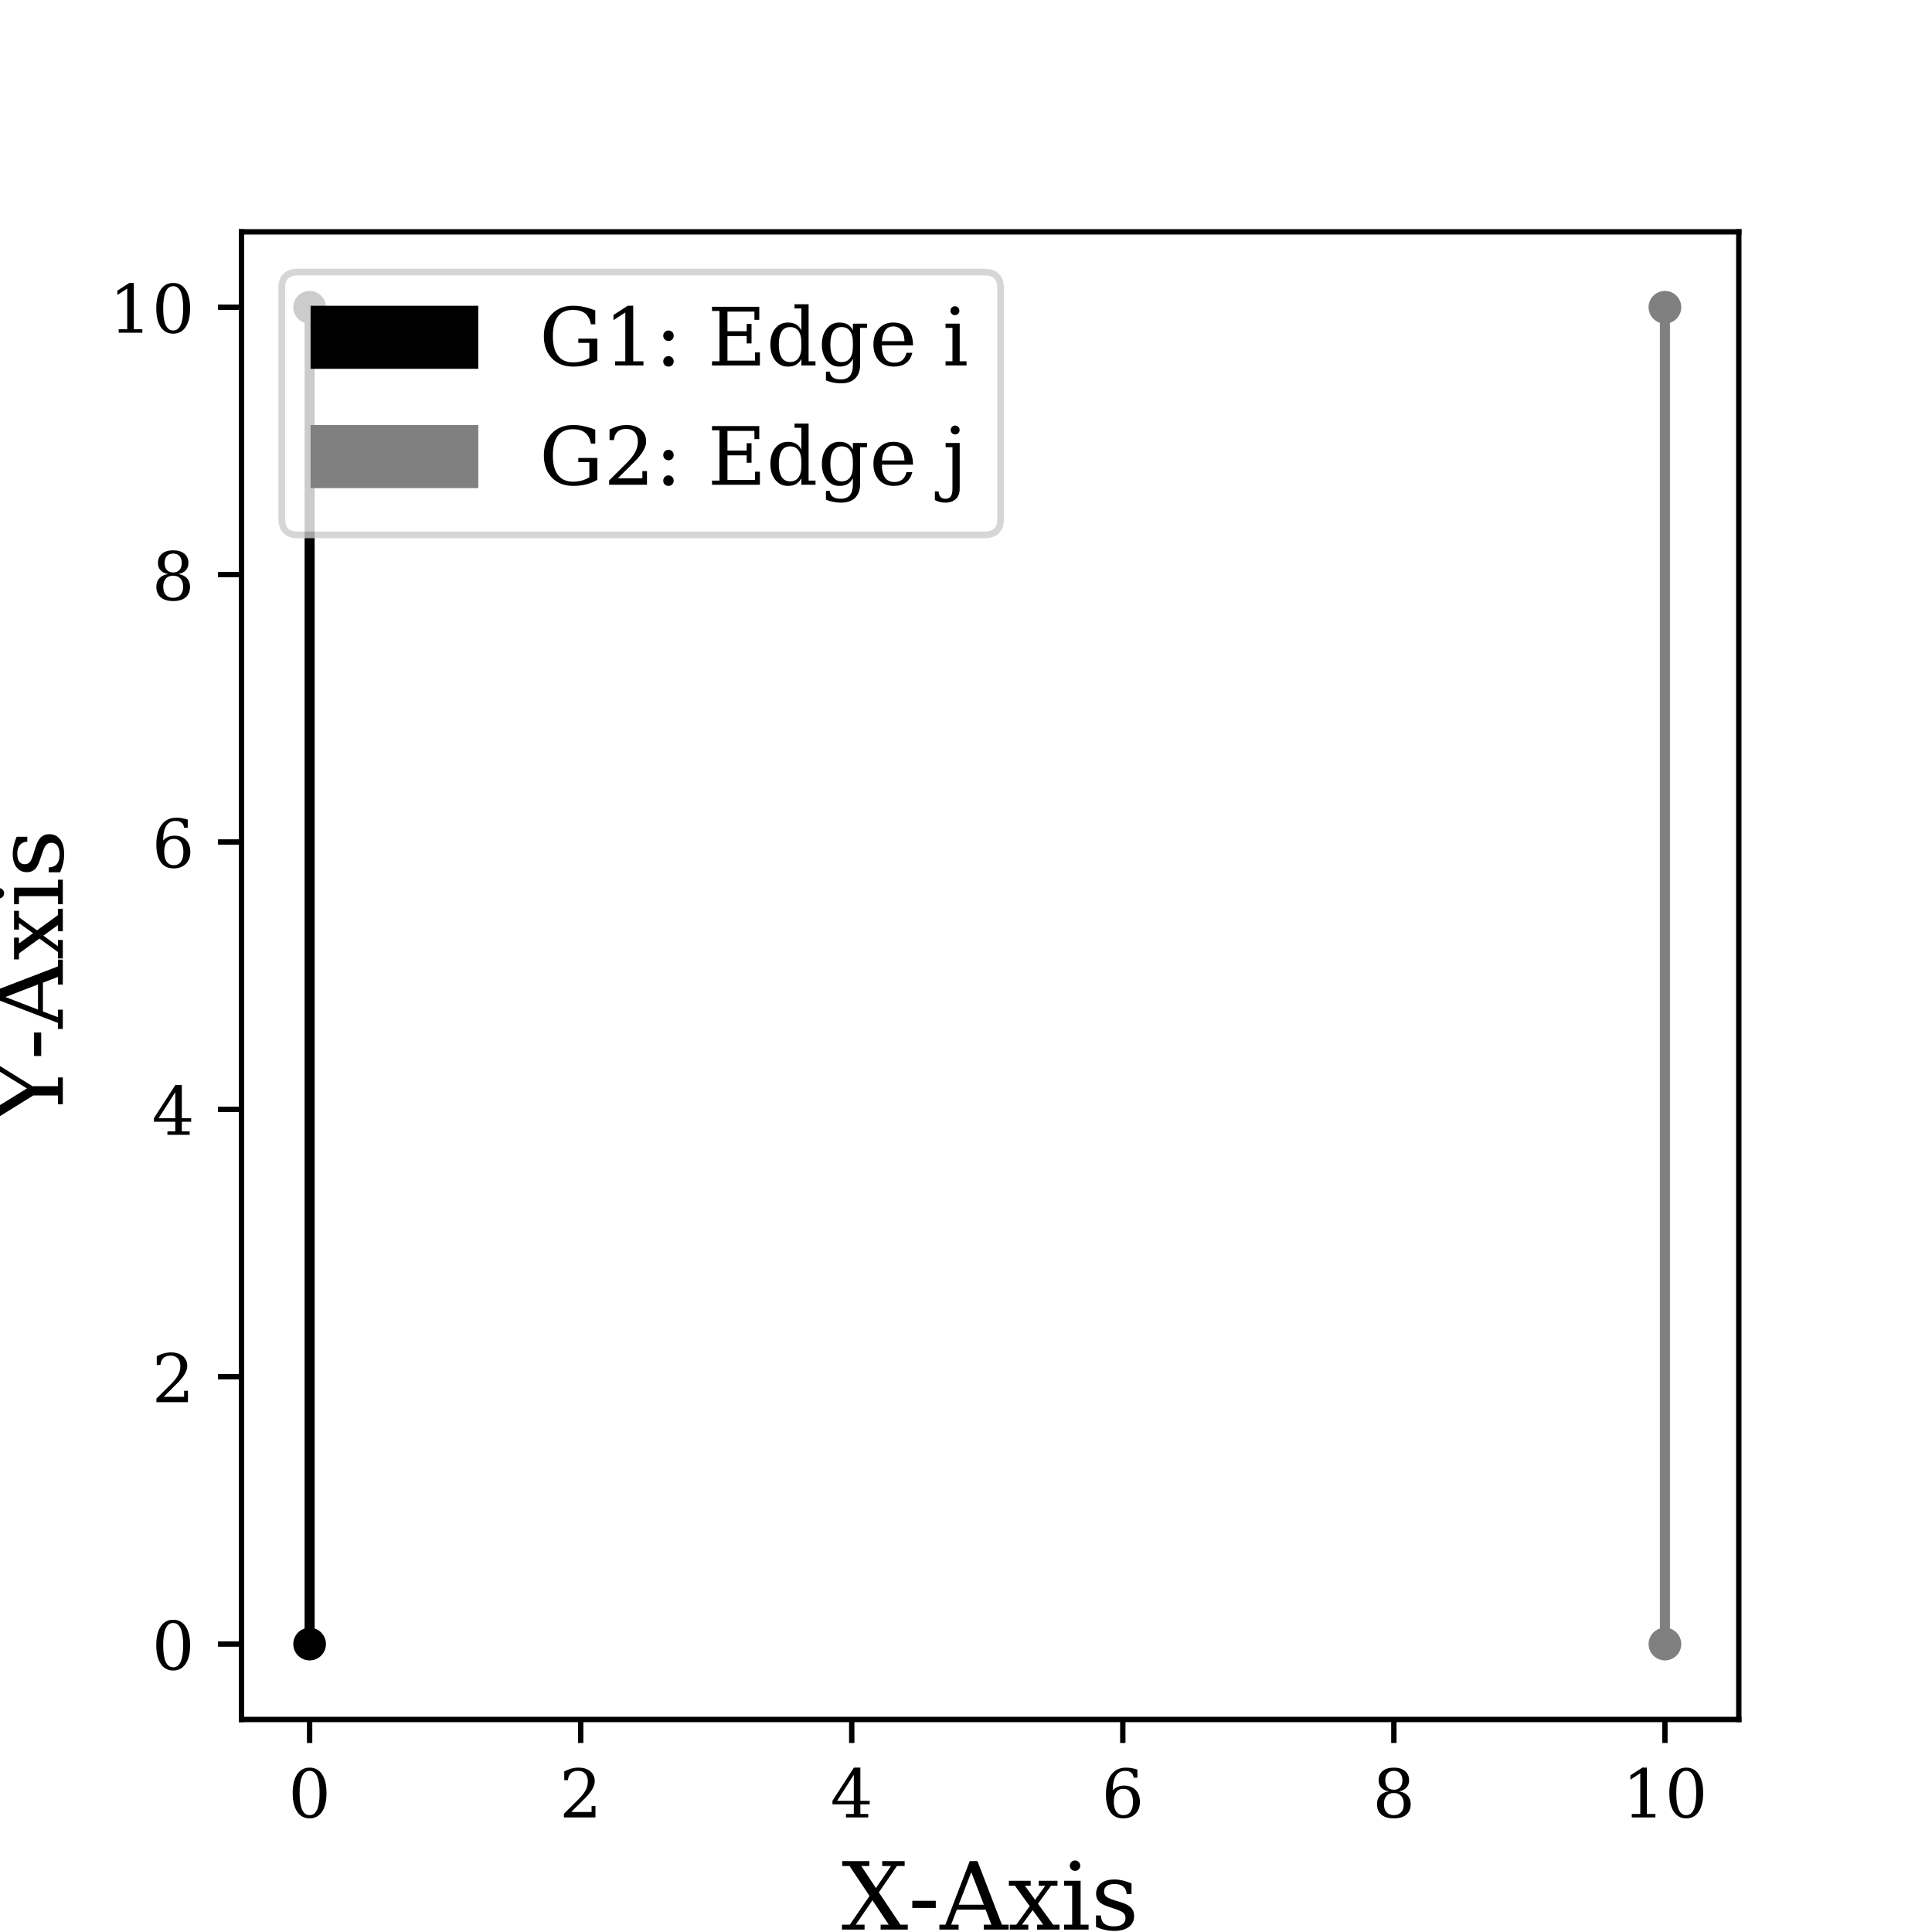
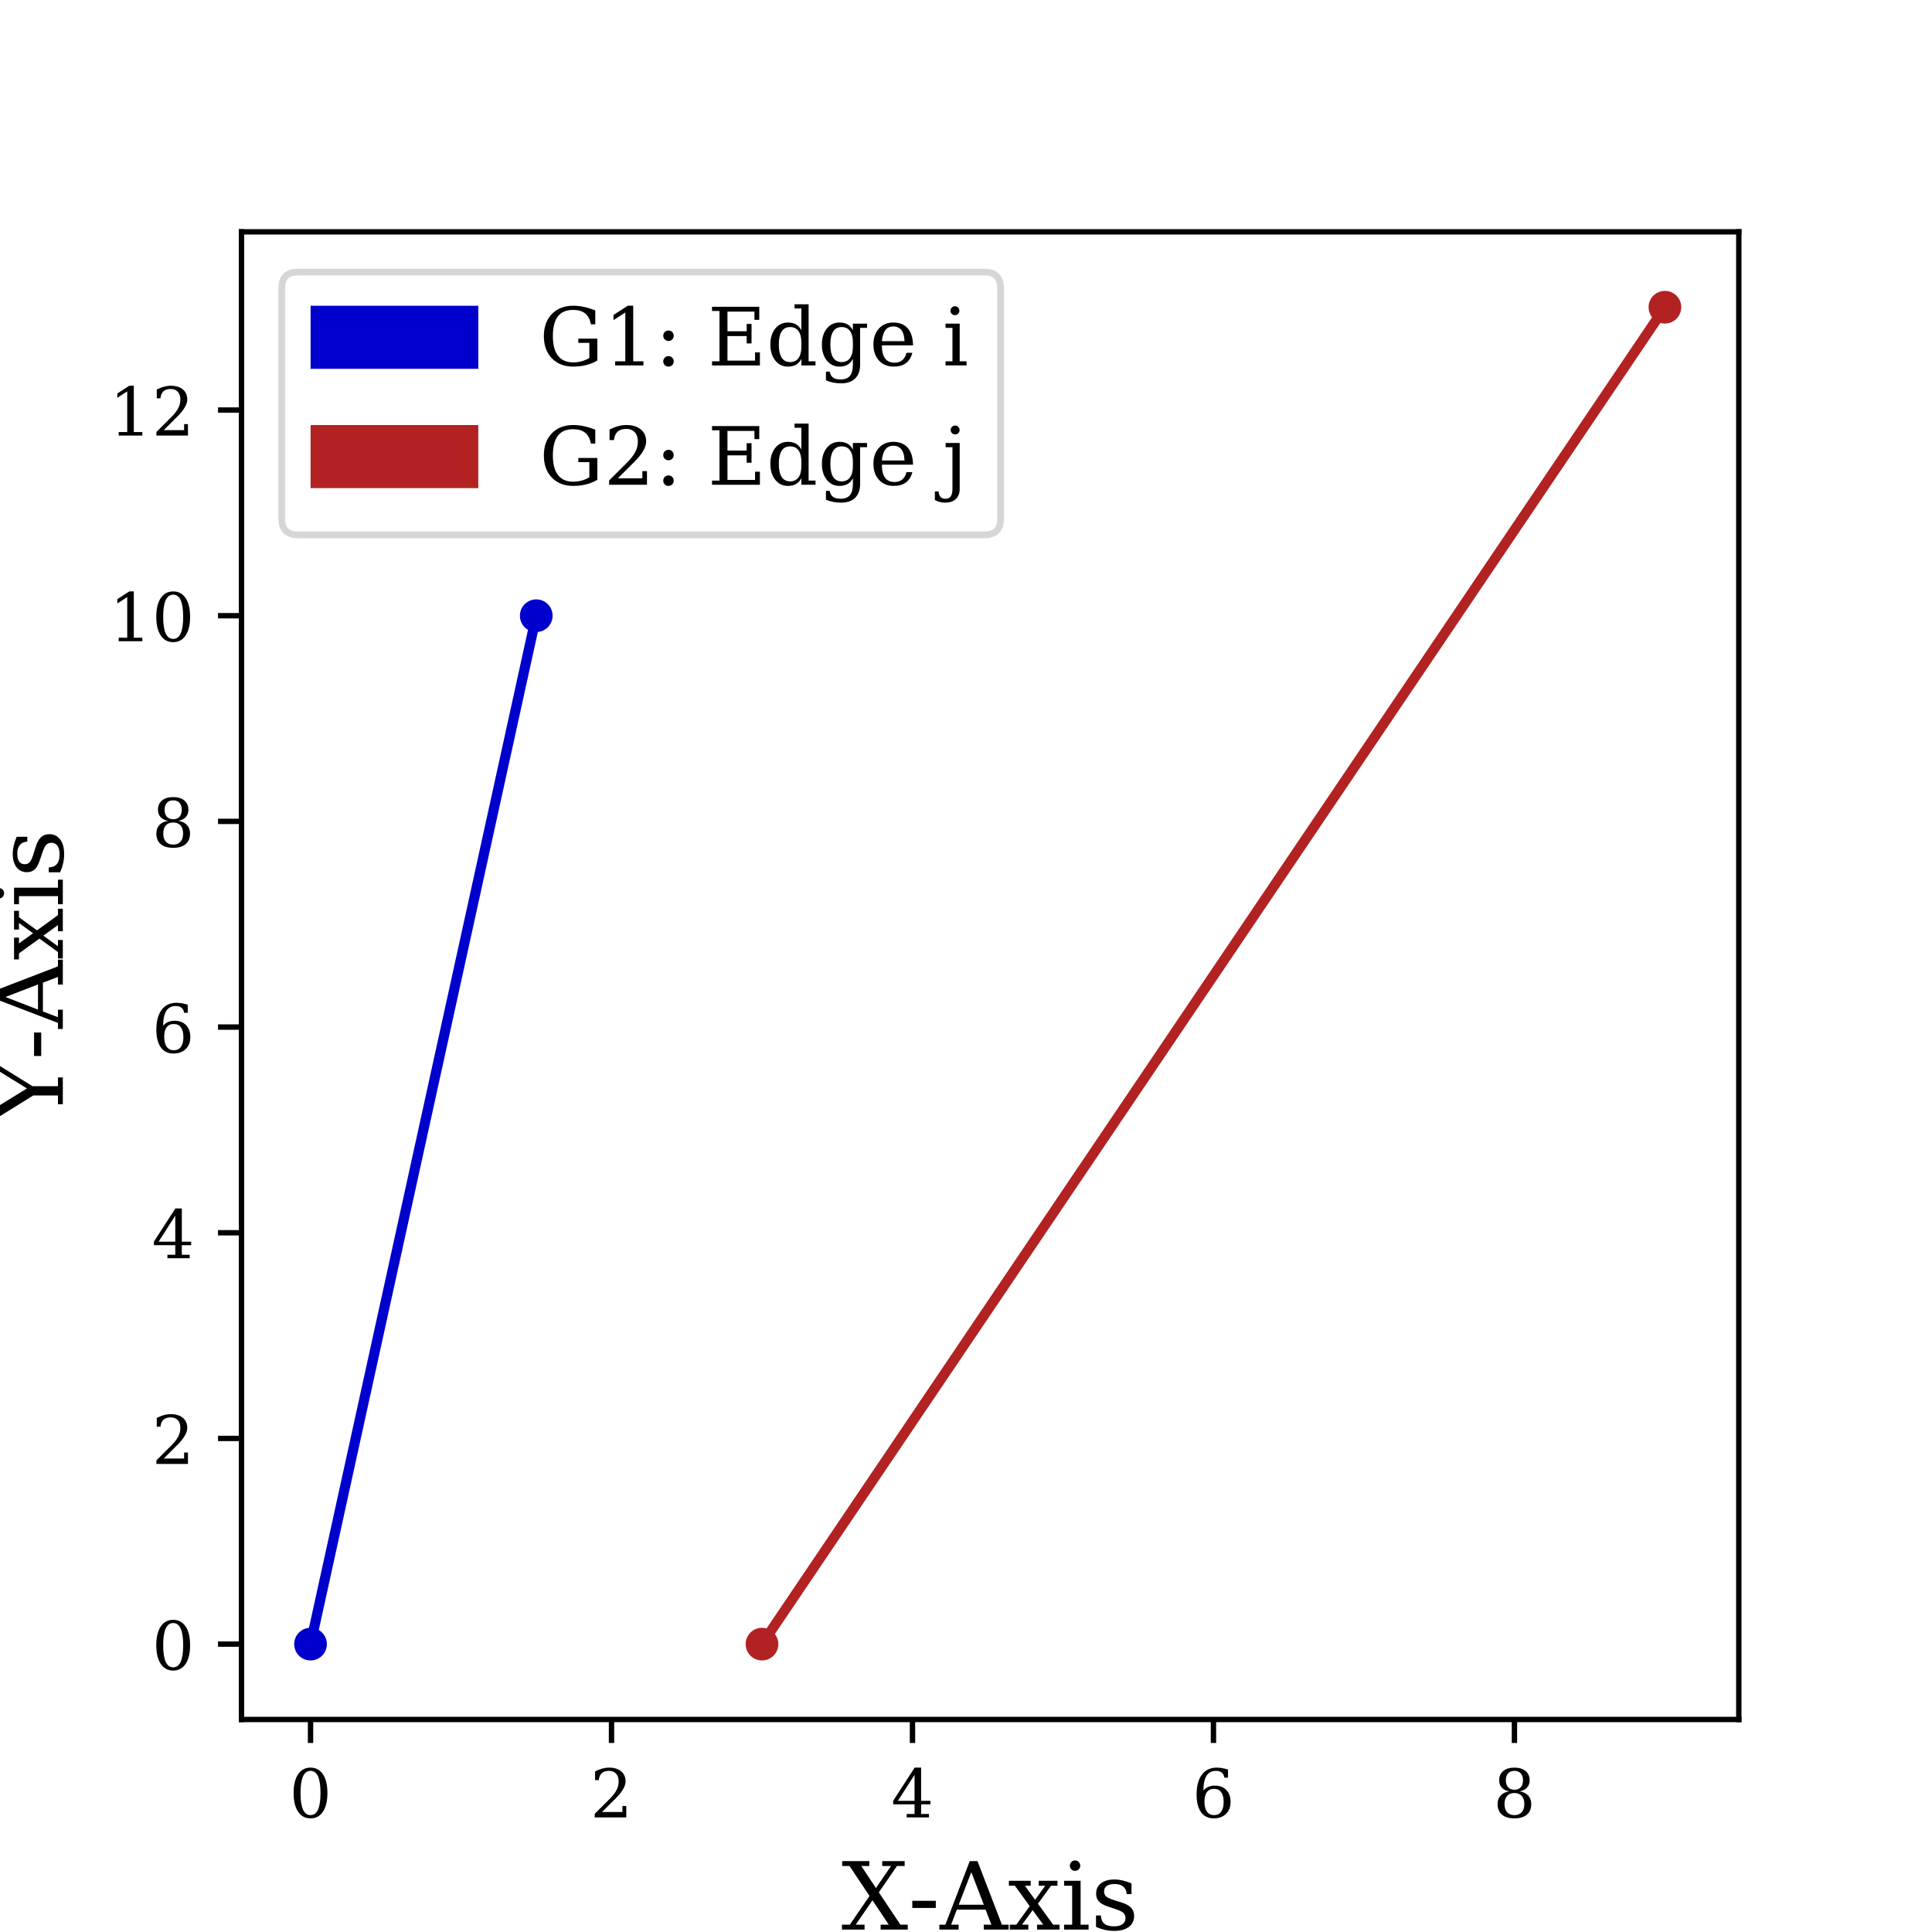
<svg xmlns="http://www.w3.org/2000/svg" xmlns:xlink="http://www.w3.org/1999/xlink" height="288pt" version="1.1" viewBox="0 0 288 288" width="288pt">
  <defs>
    <style type="text/css">
*{stroke-linecap:butt;stroke-linejoin:round;}
  </style>
  </defs>
  <g id="figure_1">
    <g id="patch_1">
      <path d="M 0 288  L 288 288  L 288 0  L 0 0  z " style="fill:#ffffff;" />
    </g>
    <g id="axes_1">
      <g id="patch_2">
        <path d="M 36 256.32  L 259.2 256.32  L 259.2 34.56  L 36 34.56  z " style="fill:#ffffff;" />
      </g>
      <g id="PathCollection_1">
        <defs>
-           <path d="M 0 1.936  C 0.514 1.936 1.006 1.732 1.369 1.369  C 1.732 1.006 1.936 0.514 1.936 0  C 1.936 -0.514 1.732 -1.006 1.369 -1.369  C 1.006 -1.732 0.514 -1.936 0 -1.936  C -0.514 -1.936 -1.006 -1.732 -1.369 -1.369  C -1.732 -1.006 -1.936 -0.514 -1.936 0  C -1.936 0.514 -1.732 1.006 -1.369 1.369  C -1.006 1.732 -0.514 1.936 0 1.936  z " id="m870d5647b2" style="stroke:#000000;" />
+           <path d="M 0 1.936  C 0.514 1.936 1.006 1.732 1.369 1.369  C 1.732 1.006 1.936 0.514 1.936 0  C 1.936 -0.514 1.732 -1.006 1.369 -1.369  C 1.006 -1.732 0.514 -1.936 0 -1.936  C -0.514 -1.936 -1.006 -1.732 -1.369 -1.369  C -1.732 -1.006 -1.936 -0.514 -1.936 0  C -1.936 0.514 -1.732 1.006 -1.369 1.369  C -1.006 1.732 -0.514 1.936 0 1.936  z " id="me1294edbb3" style="stroke:#0000cd;" />
        </defs>
-         <g clip-path="url(#pcf95c7698e)">
-           <use style="stroke:#000000;" x="46.154" xlink:href="#m870d5647b2" y="245.078" />
-           <use style="stroke:#000000;" x="46.154" xlink:href="#m870d5647b2" y="45.802" />
+         <g clip-path="url(#p10fb0bb9a8)">
+           <use style="fill:#0000cd;stroke:#0000cd;" x="46.29" xlink:href="#me1294edbb3" y="245.086" />
+           <use style="fill:#0000cd;stroke:#0000cd;" x="79.939" xlink:href="#me1294edbb3" y="91.784" />
        </g>
      </g>
      <g id="PathCollection_2">
        <defs>
-           <path d="M 0 1.936  C 0.514 1.936 1.006 1.732 1.369 1.369  C 1.732 1.006 1.936 0.514 1.936 0  C 1.936 -0.514 1.732 -1.006 1.369 -1.369  C 1.006 -1.732 0.514 -1.936 0 -1.936  C -0.514 -1.936 -1.006 -1.732 -1.369 -1.369  C -1.732 -1.006 -1.936 -0.514 -1.936 0  C -1.936 0.514 -1.732 1.006 -1.369 1.369  C -1.006 1.732 -0.514 1.936 0 1.936  z " id="m0275391cf8" style="stroke:#808080;" />
+           <path d="M 0 1.936  C 0.514 1.936 1.006 1.732 1.369 1.369  C 1.732 1.006 1.936 0.514 1.936 0  C 1.936 -0.514 1.732 -1.006 1.369 -1.369  C 1.006 -1.732 0.514 -1.936 0 -1.936  C -0.514 -1.936 -1.006 -1.732 -1.369 -1.369  C -1.732 -1.006 -1.936 -0.514 -1.936 0  C -1.936 0.514 -1.732 1.006 -1.369 1.369  C -1.006 1.732 -0.514 1.936 0 1.936  z " id="m546cfdd9ba" style="stroke:#b22222;" />
        </defs>
-         <g clip-path="url(#pcf95c7698e)">
-           <use style="fill:#808080;stroke:#808080;" x="248.187" xlink:href="#m0275391cf8" y="245.078" />
-           <use style="fill:#808080;stroke:#808080;" x="248.187" xlink:href="#m0275391cf8" y="45.802" />
+         <g clip-path="url(#p10fb0bb9a8)">
+           <use style="fill:#b22222;stroke:#b22222;" x="113.589" xlink:href="#m546cfdd9ba" y="245.086" />
+           <use style="fill:#b22222;stroke:#b22222;" x="248.187" xlink:href="#m546cfdd9ba" y="45.794" />
        </g>
      </g>
      <g id="matplotlib.axis_1">
        <g id="xtick_1">
          <g id="line2d_1">
            <defs>
-               <path d="M 0 0  L 0 3.5  " id="m072025523b" style="stroke:#000000;stroke-width:0.8;" />
-             </defs>
-             <g>
-               <use style="stroke:#000000;stroke-width:0.8;" x="46.154" xlink:href="#m072025523b" y="256.32" />
+               <path d="M 0 0  L 0 3.5  " id="mb7cb1be310" style="stroke:#000000;stroke-width:0.8;" />
+             </defs>
+             <g>
+               <use style="stroke:#000000;stroke-width:0.8;" x="46.29" xlink:href="#mb7cb1be310" y="256.32" />
            </g>
          </g>
          <g id="text_1">
            <defs>
              <path d="M 31.781 3.422  Q 39.266 3.422 42.969 11.625  Q 46.688 19.828 46.688 36.375  Q 46.688 52.984 42.969 61.188  Q 39.266 69.391 31.781 69.391  Q 24.312 69.391 20.594 61.188  Q 16.891 52.984 16.891 36.375  Q 16.891 19.828 20.594 11.625  Q 24.312 3.422 31.781 3.422  z M 31.781 -1.422  Q 19.922 -1.422 13.25 8.531  Q 6.594 18.5 6.594 36.375  Q 6.594 54.297 13.25 64.25  Q 19.922 74.219 31.781 74.219  Q 43.703 74.219 50.344 64.25  Q 56.984 54.297 56.984 36.375  Q 56.984 18.5 50.344 8.531  Q 43.703 -1.422 31.781 -1.422  z " id="DejaVuSerif-48" />
            </defs>
-             <g transform="translate(42.97288 270.9184)scale(0.1 -0.1)">
+             <g transform="translate(43.10872 270.9184)scale(0.1 -0.1)">
              <use xlink:href="#DejaVuSerif-48" />
            </g>
          </g>
        </g>
        <g id="xtick_2">
          <g id="line2d_2">
            <g>
-               <use style="stroke:#000000;stroke-width:0.8;" x="86.561" xlink:href="#m072025523b" y="256.32" />
+               <use style="stroke:#000000;stroke-width:0.8;" x="91.156" xlink:href="#mb7cb1be310" y="256.32" />
            </g>
          </g>
          <g id="text_2">
            <defs>
              <path d="M 12.797 55.516  L 7.328 55.516  L 7.328 68.5  Q 12.547 71.297 17.844 72.75  Q 23.141 74.219 28.219 74.219  Q 39.594 74.219 46.188 68.703  Q 52.781 63.188 52.781 53.719  Q 52.781 43.016 37.844 28.125  Q 36.672 27 36.078 26.422  L 17.672 8.016  L 48.094 8.016  L 48.094 17  L 53.812 17  L 53.812 0  L 6.781 0  L 6.781 5.328  L 28.906 27.391  Q 36.234 34.719 39.359 40.844  Q 42.484 46.969 42.484 53.719  Q 42.484 61.078 38.641 65.234  Q 34.812 69.391 28.078 69.391  Q 21.094 69.391 17.281 65.922  Q 13.484 62.453 12.797 55.516  z " id="DejaVuSerif-50" />
            </defs>
-             <g transform="translate(83.37942 270.9184)scale(0.1 -0.1)">
+             <g transform="translate(87.97469 270.9184)scale(0.1 -0.1)">
              <use xlink:href="#DejaVuSerif-50" />
            </g>
          </g>
        </g>
        <g id="xtick_3">
          <g id="line2d_3">
            <g>
-               <use style="stroke:#000000;stroke-width:0.8;" x="126.967" xlink:href="#m072025523b" y="256.32" />
+               <use style="stroke:#000000;stroke-width:0.8;" x="136.022" xlink:href="#mb7cb1be310" y="256.32" />
            </g>
          </g>
          <g id="text_3">
            <defs>
              <path d="M 34.906 24.703  L 34.906 63.484  L 10.016 24.703  z M 56.391 0  L 23.188 0  L 23.188 5.172  L 34.906 5.172  L 34.906 19.484  L 3.078 19.484  L 3.078 24.812  L 35.016 74.219  L 44.672 74.219  L 44.672 24.703  L 58.594 24.703  L 58.594 19.484  L 44.672 19.484  L 44.672 5.172  L 56.391 5.172  z " id="DejaVuSerif-52" />
            </defs>
-             <g transform="translate(123.786 270.9184)scale(0.1 -0.1)">
+             <g transform="translate(132.8407 270.9184)scale(0.1 -0.1)">
              <use xlink:href="#DejaVuSerif-52" />
            </g>
          </g>
        </g>
        <g id="xtick_4">
          <g id="line2d_4">
            <g>
-               <use style="stroke:#000000;stroke-width:0.8;" x="167.374" xlink:href="#m072025523b" y="256.32" />
+               <use style="stroke:#000000;stroke-width:0.8;" x="180.888" xlink:href="#mb7cb1be310" y="256.32" />
            </g>
          </g>
          <g id="text_4">
            <defs>
              <path d="M 32.719 3.422  Q 39.594 3.422 43.297 8.469  Q 47.016 13.531 47.016 23  Q 47.016 32.469 43.297 37.516  Q 39.594 42.578 32.719 42.578  Q 25.734 42.578 22.062 37.688  Q 18.406 32.812 18.406 23.578  Q 18.406 13.875 22.109 8.641  Q 25.828 3.422 32.719 3.422  z M 16.797 40.141  Q 20.125 43.797 24.312 45.594  Q 28.516 47.406 33.797 47.406  Q 44.672 47.406 51 40.859  Q 57.328 34.328 57.328 23  Q 57.328 11.922 50.516 5.25  Q 43.703 -1.422 32.328 -1.422  Q 19.969 -1.422 13.328 7.781  Q 6.688 17 6.688 34.078  Q 6.688 53.219 14.547 63.719  Q 22.406 74.219 36.719 74.219  Q 40.578 74.219 44.828 73.484  Q 49.078 72.75 53.516 71.297  L 53.516 59.281  L 48 59.281  Q 47.406 64.203 44.234 66.797  Q 41.062 69.391 35.688 69.391  Q 26.219 69.391 21.578 62.203  Q 16.938 55.031 16.797 40.141  z " id="DejaVuSerif-54" />
            </defs>
-             <g transform="translate(164.1925 270.9184)scale(0.1 -0.1)">
+             <g transform="translate(177.7066 270.9184)scale(0.1 -0.1)">
              <use xlink:href="#DejaVuSerif-54" />
            </g>
          </g>
        </g>
        <g id="xtick_5">
          <g id="line2d_5">
            <g>
-               <use style="stroke:#000000;stroke-width:0.8;" x="207.78" xlink:href="#m072025523b" y="256.32" />
+               <use style="stroke:#000000;stroke-width:0.8;" x="225.754" xlink:href="#mb7cb1be310" y="256.32" />
            </g>
          </g>
          <g id="text_5">
            <defs>
              <path d="M 46.578 19.922  Q 46.578 27.734 42.688 32.047  Q 38.812 36.375 31.781 36.375  Q 24.75 36.375 20.875 32.047  Q 17 27.734 17 19.922  Q 17 12.062 20.875 7.734  Q 24.75 3.422 31.781 3.422  Q 38.812 3.422 42.688 7.734  Q 46.578 12.062 46.578 19.922  z M 44.578 55.328  Q 44.578 61.969 41.203 65.672  Q 37.844 69.391 31.781 69.391  Q 25.781 69.391 22.391 65.672  Q 19 61.969 19 55.328  Q 19 48.641 22.391 44.922  Q 25.781 41.219 31.781 41.219  Q 37.844 41.219 41.203 44.922  Q 44.578 48.641 44.578 55.328  z M 39.312 38.812  Q 47.609 37.703 52.25 32.688  Q 56.891 27.688 56.891 19.922  Q 56.891 9.672 50.391 4.125  Q 43.891 -1.422 31.781 -1.422  Q 19.734 -1.422 13.203 4.125  Q 6.688 9.672 6.688 19.922  Q 6.688 27.688 11.328 32.688  Q 15.969 37.703 24.312 38.812  Q 16.938 40.141 13 44.406  Q 9.078 48.688 9.078 55.328  Q 9.078 64.109 15.125 69.156  Q 21.188 74.219 31.781 74.219  Q 42.391 74.219 48.438 69.156  Q 54.5 64.109 54.5 55.328  Q 54.5 48.688 50.562 44.406  Q 46.625 40.141 39.312 38.812  z " id="DejaVuSerif-56" />
            </defs>
-             <g transform="translate(204.5991 270.9184)scale(0.1 -0.1)">
+             <g transform="translate(222.5726 270.9184)scale(0.1 -0.1)">
              <use xlink:href="#DejaVuSerif-56" />
            </g>
          </g>
        </g>
-         <g id="xtick_6">
-           <g id="line2d_6">
-             <g>
-               <use style="stroke:#000000;stroke-width:0.8;" x="248.187" xlink:href="#m072025523b" y="256.32" />
-             </g>
-           </g>
-           <g id="text_6">
-             <defs>
-               <path d="M 14.203 0  L 14.203 5.172  L 26.906 5.172  L 26.906 65.828  L 12.203 56.297  L 12.203 62.703  L 29.984 74.219  L 36.719 74.219  L 36.719 5.172  L 49.422 5.172  L 49.422 0  z " id="DejaVuSerif-49" />
-             </defs>
-             <g transform="translate(241.8244 270.9184)scale(0.1 -0.1)">
-               <use xlink:href="#DejaVuSerif-49" />
-               <use x="63.623" xlink:href="#DejaVuSerif-48" />
-             </g>
-           </g>
-         </g>
-         <g id="text_7">
+         <g id="text_6">
          <defs>
            <path d="M 33.109 31.203  L 15.281 5.172  L 24.703 5.172  L 24.703 0  L 0.594 0  L 0.594 5.172  L 8.984 5.172  L 29.984 35.797  L 8.688 67.672  L 0.875 67.672  L 0.875 72.906  L 29.781 72.906  L 29.781 67.672  L 21.188 67.672  L 36.812 44.188  L 52.875 67.672  L 43.5 67.672  L 43.5 72.906  L 67.391 72.906  L 67.391 67.672  L 59.188 67.672  L 39.891 39.594  L 62.891 5.172  L 70.703 5.172  L 70.703 0  L 41.797 0  L 41.797 5.172  L 50.484 5.172  z " id="DejaVuSerif-88" />
            <path d="M 4.391 30.609  L 29.391 30.609  L 29.391 23  L 4.391 23  z " id="DejaVuSerif-45" />
            <path d="M 20.016 26.422  L 46.781 26.422  L 33.406 61.078  z M -0.594 0  L -0.594 5.172  L 5.812 5.172  L 31.781 72.906  L 39.984 72.906  L 66.016 5.172  L 73.188 5.172  L 73.188 0  L 46.688 0  L 46.688 5.172  L 54.781 5.172  L 48.688 21.188  L 18.016 21.188  L 11.922 5.172  L 19.922 5.172  L 19.922 0  z " id="DejaVuSerif-65" />
            <path d="M 29.109 31.688  L 39.984 46.688  L 33.016 46.688  L 33.016 51.906  L 52.984 51.906  L 52.984 46.688  L 46.094 46.688  L 32.172 27.484  L 48.391 5.172  L 55.172 5.172  L 55.172 0  L 31.203 0  L 31.203 5.172  L 37.797 5.172  L 26.516 20.703  L 15.188 5.172  L 21.922 5.172  L 21.922 0  L 2.203 0  L 2.203 5.172  L 9.078 5.172  L 23.391 24.906  L 7.625 46.688  L 1.219 46.688  L 1.219 51.906  L 24.422 51.906  L 24.422 46.688  L 18.219 46.688  z " id="DejaVuSerif-120" />
            <path d="M 9.719 68.016  Q 9.719 70.266 11.344 71.922  Q 12.984 73.578 15.281 73.578  Q 17.531 73.578 19.156 71.922  Q 20.797 70.266 20.797 68.016  Q 20.797 65.719 19.188 64.109  Q 17.578 62.5 15.281 62.5  Q 12.984 62.5 11.344 64.109  Q 9.719 65.719 9.719 68.016  z M 21.188 5.172  L 29.688 5.172  L 29.688 0  L 3.609 0  L 3.609 5.172  L 12.203 5.172  L 12.203 46.688  L 3.609 46.688  L 3.609 51.906  L 21.188 51.906  z " id="DejaVuSerif-105" />
            <path d="M 5.609 2.875  L 5.609 14.984  L 10.797 14.984  Q 10.984 9.188 14.422 6.297  Q 17.875 3.422 24.609 3.422  Q 30.672 3.422 33.844 5.688  Q 37.016 7.953 37.016 12.312  Q 37.016 15.719 34.688 17.812  Q 32.375 19.922 24.906 22.312  L 18.406 24.516  Q 11.719 26.656 8.719 29.875  Q 5.719 33.109 5.719 38.094  Q 5.719 45.219 10.938 49.266  Q 16.156 53.328 25.391 53.328  Q 29.5 53.328 34.031 52.25  Q 38.578 51.172 43.406 49.125  L 43.406 37.797  L 38.234 37.797  Q 38.031 42.828 34.703 45.656  Q 31.391 48.484 25.688 48.484  Q 20.016 48.484 17.109 46.484  Q 14.203 44.484 14.203 40.484  Q 14.203 37.203 16.406 35.219  Q 18.609 33.25 25.203 31.203  L 32.328 29  Q 39.703 26.703 42.938 23.266  Q 46.188 19.828 46.188 14.406  Q 46.188 7.031 40.547 2.797  Q 34.906 -1.422 25 -1.422  Q 19.969 -1.422 15.188 -0.344  Q 10.406 0.734 5.609 2.875  z " id="DejaVuSerif-115" />
          </defs>
          <g transform="translate(125.4209 287.6359)scale(0.14 -0.14)">
            <use xlink:href="#DejaVuSerif-88" />
            <use x="71.145" xlink:href="#DejaVuSerif-45" />
            <use x="104.934" xlink:href="#DejaVuSerif-65" />
            <use x="177.15" xlink:href="#DejaVuSerif-120" />
            <use x="233.547" xlink:href="#DejaVuSerif-105" />
            <use x="265.529" xlink:href="#DejaVuSerif-115" />
          </g>
        </g>
      </g>
      <g id="matplotlib.axis_2">
        <g id="ytick_1">
+           <g id="line2d_6">
+             <defs>
+               <path d="M 0 0  L -3.5 0  " id="mf6db153df8" style="stroke:#000000;stroke-width:0.8;" />
+             </defs>
+             <g>
+               <use style="stroke:#000000;stroke-width:0.8;" x="36" xlink:href="#mf6db153df8" y="245.086" />
+             </g>
+           </g>
+           <g id="text_7">
+             <g transform="translate(22.6375 248.8855)scale(0.1 -0.1)">
+               <use xlink:href="#DejaVuSerif-48" />
+             </g>
+           </g>
+         </g>
+         <g id="ytick_2">
          <g id="line2d_7">
-             <defs>
-               <path d="M 0 0  L -3.5 0  " id="m605fe06d2f" style="stroke:#000000;stroke-width:0.8;" />
-             </defs>
-             <g>
-               <use style="stroke:#000000;stroke-width:0.8;" x="36" xlink:href="#m605fe06d2f" y="245.078" />
+             <g>
+               <use style="stroke:#000000;stroke-width:0.8;" x="36" xlink:href="#mf6db153df8" y="214.426" />
            </g>
          </g>
          <g id="text_8">
-             <g transform="translate(22.6375 248.8775)scale(0.1 -0.1)">
-               <use xlink:href="#DejaVuSerif-48" />
-             </g>
-           </g>
-         </g>
-         <g id="ytick_2">
+             <g transform="translate(22.6375 218.2251)scale(0.1 -0.1)">
+               <use xlink:href="#DejaVuSerif-50" />
+             </g>
+           </g>
+         </g>
+         <g id="ytick_3">
          <g id="line2d_8">
            <g>
-               <use style="stroke:#000000;stroke-width:0.8;" x="36" xlink:href="#m605fe06d2f" y="205.223" />
+               <use style="stroke:#000000;stroke-width:0.8;" x="36" xlink:href="#mf6db153df8" y="183.766" />
            </g>
          </g>
          <g id="text_9">
-             <g transform="translate(22.6375 209.0222)scale(0.1 -0.1)">
-               <use xlink:href="#DejaVuSerif-50" />
-             </g>
-           </g>
-         </g>
-         <g id="ytick_3">
+             <g transform="translate(22.6375 187.5647)scale(0.1 -0.1)">
+               <use xlink:href="#DejaVuSerif-52" />
+             </g>
+           </g>
+         </g>
+         <g id="ytick_4">
          <g id="line2d_9">
            <g>
-               <use style="stroke:#000000;stroke-width:0.8;" x="36" xlink:href="#m605fe06d2f" y="165.368" />
+               <use style="stroke:#000000;stroke-width:0.8;" x="36" xlink:href="#mf6db153df8" y="153.105" />
            </g>
          </g>
          <g id="text_10">
-             <g transform="translate(22.6375 169.1669)scale(0.1 -0.1)">
-               <use xlink:href="#DejaVuSerif-52" />
-             </g>
-           </g>
-         </g>
-         <g id="ytick_4">
+             <g transform="translate(22.6375 156.9043)scale(0.1 -0.1)">
+               <use xlink:href="#DejaVuSerif-54" />
+             </g>
+           </g>
+         </g>
+         <g id="ytick_5">
          <g id="line2d_10">
            <g>
-               <use style="stroke:#000000;stroke-width:0.8;" x="36" xlink:href="#m605fe06d2f" y="125.512" />
+               <use style="stroke:#000000;stroke-width:0.8;" x="36" xlink:href="#mf6db153df8" y="122.445" />
            </g>
          </g>
          <g id="text_11">
-             <g transform="translate(22.6375 129.3116)scale(0.1 -0.1)">
-               <use xlink:href="#DejaVuSerif-54" />
-             </g>
-           </g>
-         </g>
-         <g id="ytick_5">
+             <g transform="translate(22.6375 126.2439)scale(0.1 -0.1)">
+               <use xlink:href="#DejaVuSerif-56" />
+             </g>
+           </g>
+         </g>
+         <g id="ytick_6">
          <g id="line2d_11">
            <g>
-               <use style="stroke:#000000;stroke-width:0.8;" x="36" xlink:href="#m605fe06d2f" y="85.657" />
+               <use style="stroke:#000000;stroke-width:0.8;" x="36" xlink:href="#mf6db153df8" y="91.784" />
            </g>
          </g>
          <g id="text_12">
-             <g transform="translate(22.6375 89.45626)scale(0.1 -0.1)">
-               <use xlink:href="#DejaVuSerif-56" />
-             </g>
-           </g>
-         </g>
-         <g id="ytick_6">
-           <g id="line2d_12">
-             <g>
-               <use style="stroke:#000000;stroke-width:0.8;" x="36" xlink:href="#m605fe06d2f" y="45.802" />
-             </g>
-           </g>
-           <g id="text_13">
-             <g transform="translate(16.275 49.60096)scale(0.1 -0.1)">
+             <defs>
+               <path d="M 14.203 0  L 14.203 5.172  L 26.906 5.172  L 26.906 65.828  L 12.203 56.297  L 12.203 62.703  L 29.984 74.219  L 36.719 74.219  L 36.719 5.172  L 49.422 5.172  L 49.422 0  z " id="DejaVuSerif-49" />
+             </defs>
+             <g transform="translate(16.275 95.58351)scale(0.1 -0.1)">
              <use xlink:href="#DejaVuSerif-49" />
              <use x="63.623" xlink:href="#DejaVuSerif-48" />
+             </g>
+           </g>
+         </g>
+         <g id="ytick_7">
+           <g id="line2d_12">
+             <g>
+               <use style="stroke:#000000;stroke-width:0.8;" x="36" xlink:href="#mf6db153df8" y="61.124" />
+             </g>
+           </g>
+           <g id="text_13">
+             <g transform="translate(16.275 64.92311)scale(0.1 -0.1)">
+               <use xlink:href="#DejaVuSerif-49" />
+               <use x="63.623" xlink:href="#DejaVuSerif-50" />
            </g>
          </g>
        </g>
        <g id="text_14">
          <defs>
            <path d="M 18.891 0  L 18.891 5.172  L 28.219 5.172  L 28.219 31.391  L 5.719 67.672  L -1.125 67.672  L -1.125 72.906  L 25.984 72.906  L 25.984 67.672  L 17.484 67.672  L 35.688 38.188  L 53.906 67.672  L 45.703 67.672  L 45.703 72.906  L 66.891 72.906  L 66.891 67.672  L 60.016 67.672  L 38.094 32.328  L 38.094 5.172  L 47.406 5.172  L 47.406 0  z " id="DejaVuSerif-89" />
          </defs>
          <g transform="translate(9.363437 167.2483)rotate(-90)scale(0.14 -0.14)">
            <use xlink:href="#DejaVuSerif-89" />
            <use x="65.844" xlink:href="#DejaVuSerif-45" />
            <use x="99.633" xlink:href="#DejaVuSerif-65" />
            <use x="171.85" xlink:href="#DejaVuSerif-120" />
            <use x="228.246" xlink:href="#DejaVuSerif-105" />
            <use x="260.229" xlink:href="#DejaVuSerif-115" />
          </g>
        </g>
      </g>
      <g id="line2d_13">
-         <path clip-path="url(#pcf95c7698e)" d="M 46.154 245.078  L 46.154 45.802  " style="fill:none;stroke:#000000;stroke-linecap:square;stroke-width:1.5;" />
+         <path clip-path="url(#p10fb0bb9a8)" d="M 46.29 245.086  L 79.939 91.784  " style="fill:none;stroke:#0000cd;stroke-linecap:square;stroke-width:1.5;" />
      </g>
      <g id="line2d_14">
-         <path clip-path="url(#pcf95c7698e)" d="M 248.187 245.078  L 248.187 45.802  " style="fill:none;stroke:#808080;stroke-linecap:square;stroke-width:1.5;" />
+         <path clip-path="url(#p10fb0bb9a8)" d="M 113.589 245.086  L 248.187 45.794  " style="fill:none;stroke:#b22222;stroke-linecap:square;stroke-width:1.5;" />
      </g>
      <g id="patch_3">
        <path d="M 36 256.32  L 36 34.56  " style="fill:none;stroke:#000000;stroke-linecap:square;stroke-linejoin:miter;stroke-width:0.8;" />
      </g>
      <g id="patch_4">
        <path d="M 259.2 256.32  L 259.2 34.56  " style="fill:none;stroke:#000000;stroke-linecap:square;stroke-linejoin:miter;stroke-width:0.8;" />
      </g>
      <g id="patch_5">
        <path d="M 36 256.32  L 259.2 256.32  " style="fill:none;stroke:#000000;stroke-linecap:square;stroke-linejoin:miter;stroke-width:0.8;" />
      </g>
      <g id="patch_6">
        <path d="M 36 34.56  L 259.2 34.56  " style="fill:none;stroke:#000000;stroke-linecap:square;stroke-linejoin:miter;stroke-width:0.8;" />
      </g>
      <g id="legend_1">
        <g id="patch_7">
          <path d="M 44.4 79.729  L 146.756 79.729  Q 149.156 79.729 149.156 77.329  L 149.156 42.96  Q 149.156 40.56 146.756 40.56  L 44.4 40.56  Q 42 40.56 42 42.96  L 42 77.329  Q 42 79.729 44.4 79.729  z " style="fill:#ffffff;opacity:0.8;stroke:#cccccc;stroke-linejoin:miter;" />
        </g>
        <g id="patch_8">
-           <path d="M 46.8 54.478  L 70.8 54.478  L 70.8 46.078  L 46.8 46.078  z " style="stroke:#000000;stroke-linejoin:miter;" />
+           <path d="M 46.8 54.478  L 70.8 54.478  L 70.8 46.078  L 46.8 46.078  z " style="fill:#0000cd;stroke:#0000cd;stroke-linejoin:miter;" />
        </g>
        <g id="text_15">
          <defs>
            <path d="M 64.016 51.125  Q 62.312 60.25 56.891 64.625  Q 51.469 69 41.797 69  Q 29.203 69 23 60.891  Q 16.797 52.781 16.797 36.375  Q 16.797 20.312 23.188 12.062  Q 29.594 3.812 42 3.812  Q 47.516 3.812 52.531 5.172  Q 57.562 6.547 62.109 9.281  L 62.109 28.078  L 48.391 28.078  L 48.391 33.297  L 72.016 33.297  L 72.016 6.109  Q 65.531 2.344 58.031 0.453  Q 50.531 -1.422 42 -1.422  Q 25.484 -1.422 15.547 8.906  Q 5.609 19.234 5.609 36.375  Q 5.609 53.656 15.562 63.938  Q 25.531 74.219 42.391 74.219  Q 48.641 74.219 55.297 72.781  Q 61.969 71.344 69.484 68.406  L 69.484 51.125  z " id="DejaVuSerif-71" />
            <path d="M 10.406 5.078  Q 10.406 7.812 12.281 9.719  Q 14.156 11.625 16.891 11.625  Q 19.625 11.625 21.5 9.719  Q 23.391 7.812 23.391 5.078  Q 23.391 2.344 21.531 0.453  Q 19.672 -1.422 16.891 -1.422  Q 14.109 -1.422 12.25 0.453  Q 10.406 2.344 10.406 5.078  z M 10.406 36.922  Q 10.406 39.656 12.281 41.531  Q 14.156 43.406 16.891 43.406  Q 19.672 43.406 21.531 41.547  Q 23.391 39.703 23.391 36.922  Q 23.391 34.125 21.531 32.266  Q 19.672 30.422 16.891 30.422  Q 14.156 30.422 12.281 32.297  Q 10.406 34.188 10.406 36.922  z " id="DejaVuSerif-58" />
            <path id="DejaVuSerif-32" />
            <path d="M 5.516 0  L 5.516 5.172  L 14.797 5.172  L 14.797 67.672  L 5.516 67.672  L 5.516 72.906  L 64.203 72.906  L 64.203 56.688  L 58.203 56.688  L 58.203 66.891  L 24.703 66.891  L 24.703 42.484  L 48.578 42.484  L 48.578 51.609  L 54.594 51.609  L 54.594 27.391  L 48.578 27.391  L 48.578 36.531  L 24.703 36.531  L 24.703 6  L 58.984 6  L 58.984 16.219  L 64.984 16.219  L 64.984 0  z " id="DejaVuSerif-69" />
            <path d="M 52.484 5.172  L 61.078 5.172  L 61.078 0  L 43.5 0  L 43.5 8.109  Q 40.875 3.219 36.797 0.891  Q 32.719 -1.422 26.703 -1.422  Q 17.141 -1.422 11.062 6.172  Q 4.984 13.766 4.984 25.984  Q 4.984 38.188 11.031 45.75  Q 17.094 53.328 26.703 53.328  Q 32.719 53.328 36.797 51  Q 40.875 48.688 43.5 43.797  L 43.5 70.797  L 35.016 70.797  L 35.016 75.984  L 52.484 75.984  z M 43.5 23.391  L 43.5 28.516  Q 43.5 37.844 39.906 42.766  Q 36.328 47.703 29.5 47.703  Q 22.562 47.703 19.016 42.234  Q 15.484 36.766 15.484 25.984  Q 15.484 15.234 19.016 9.719  Q 22.562 4.203 29.5 4.203  Q 36.328 4.203 39.906 9.109  Q 43.5 14.016 43.5 23.391  z " id="DejaVuSerif-100" />
            <path d="M 52.484 46.688  L 52.484 1.125  Q 52.484 -10.062 46.328 -16.141  Q 40.188 -22.219 28.812 -22.219  Q 23.688 -22.219 19 -21.281  Q 14.312 -20.359 10.016 -18.5  L 10.016 -7.625  L 14.703 -7.625  Q 15.578 -12.703 18.844 -15.047  Q 22.125 -17.391 28.219 -17.391  Q 36.141 -17.391 39.812 -12.922  Q 43.5 -8.453 43.5 1.125  L 43.5 8.109  Q 40.875 3.219 36.797 0.891  Q 32.719 -1.422 26.703 -1.422  Q 17.141 -1.422 11.062 6.172  Q 4.984 13.766 4.984 25.984  Q 4.984 38.188 11.031 45.75  Q 17.094 53.328 26.703 53.328  Q 32.719 53.328 36.797 51  Q 40.875 48.688 43.5 43.797  L 43.5 51.906  L 61.078 51.906  L 61.078 46.688  z M 43.5 28.516  Q 43.5 37.844 39.906 42.766  Q 36.328 47.703 29.5 47.703  Q 22.562 47.703 19.016 42.234  Q 15.484 36.766 15.484 25.984  Q 15.484 15.234 19.016 9.719  Q 22.562 4.203 29.5 4.203  Q 36.328 4.203 39.906 9.109  Q 43.5 14.016 43.5 23.391  z " id="DejaVuSerif-103" />
            <path d="M 54.203 25  L 15.484 25  L 15.484 24.609  Q 15.484 14.109 19.438 8.766  Q 23.391 3.422 31.109 3.422  Q 37.016 3.422 40.797 6.516  Q 44.578 9.625 46.094 15.719  L 53.328 15.719  Q 51.172 7.172 45.375 2.875  Q 39.594 -1.422 30.172 -1.422  Q 18.797 -1.422 11.891 6.078  Q 4.984 13.578 4.984 25.984  Q 4.984 38.281 11.766 45.797  Q 18.562 53.328 29.594 53.328  Q 41.359 53.328 47.656 46.062  Q 53.953 38.812 54.203 25  z M 43.609 30.172  Q 43.312 39.266 39.766 43.875  Q 36.234 48.484 29.594 48.484  Q 23.391 48.484 19.828 43.844  Q 16.266 39.203 15.484 30.172  z " id="DejaVuSerif-101" />
          </defs>
          <g transform="translate(80.4 54.47812)scale(0.12 -0.12)">
            <use xlink:href="#DejaVuSerif-71" />
            <use x="79.883" xlink:href="#DejaVuSerif-49" />
            <use x="143.506" xlink:href="#DejaVuSerif-58" />
            <use x="177.197" xlink:href="#DejaVuSerif-32" />
            <use x="208.984" xlink:href="#DejaVuSerif-69" />
            <use x="281.982" xlink:href="#DejaVuSerif-100" />
            <use x="345.996" xlink:href="#DejaVuSerif-103" />
            <use x="410.01" xlink:href="#DejaVuSerif-101" />
            <use x="469.189" xlink:href="#DejaVuSerif-32" />
            <use x="500.977" xlink:href="#DejaVuSerif-105" />
          </g>
        </g>
        <g id="patch_9">
-           <path d="M 46.8 72.263  L 70.8 72.263  L 70.8 63.862  L 46.8 63.862  z " style="fill:#808080;stroke:#808080;stroke-linejoin:miter;" />
+           <path d="M 46.8 72.263  L 70.8 72.263  L 70.8 63.862  L 46.8 63.862  z " style="fill:#b22222;stroke:#b22222;stroke-linejoin:miter;" />
        </g>
        <g id="text_16">
          <defs>
            <path d="M 10.016 68.016  Q 10.016 70.266 11.641 71.922  Q 13.281 73.578 15.578 73.578  Q 17.828 73.578 19.453 71.922  Q 21.094 70.266 21.094 68.016  Q 21.094 65.719 19.5 64.109  Q 17.922 62.5 15.578 62.5  Q 13.281 62.5 11.641 64.109  Q 10.016 65.719 10.016 68.016  z M 12.203 46.688  L 3.719 46.688  L 3.719 51.906  L 21.188 51.906  L 21.188 -5.078  Q 21.188 -13.094 16.422 -17.656  Q 11.672 -22.219 3.328 -22.219  Q -0.203 -22.219 -3.391 -21.406  Q -6.594 -20.609 -9.625 -19  L -9.625 -8.297  L -4.984 -8.297  Q -4.641 -12.984 -2.562 -15.188  Q -0.484 -17.391 3.516 -17.391  Q 7.953 -17.391 10.078 -14.375  Q 12.203 -11.375 12.203 -5.078  z " id="DejaVuSerif-106" />
          </defs>
          <g transform="translate(80.4 72.2625)scale(0.12 -0.12)">
            <use xlink:href="#DejaVuSerif-71" />
            <use x="79.883" xlink:href="#DejaVuSerif-50" />
            <use x="143.506" xlink:href="#DejaVuSerif-58" />
            <use x="177.197" xlink:href="#DejaVuSerif-32" />
            <use x="208.984" xlink:href="#DejaVuSerif-69" />
            <use x="281.982" xlink:href="#DejaVuSerif-100" />
            <use x="345.996" xlink:href="#DejaVuSerif-103" />
            <use x="410.01" xlink:href="#DejaVuSerif-101" />
            <use x="469.189" xlink:href="#DejaVuSerif-32" />
            <use x="500.977" xlink:href="#DejaVuSerif-106" />
          </g>
        </g>
      </g>
    </g>
  </g>
  <defs>
-     <clipPath id="pcf95c7698e">
+     <clipPath id="p10fb0bb9a8">
      <rect height="221.76" width="223.2" x="36" y="34.56" />
    </clipPath>
  </defs>
</svg>
